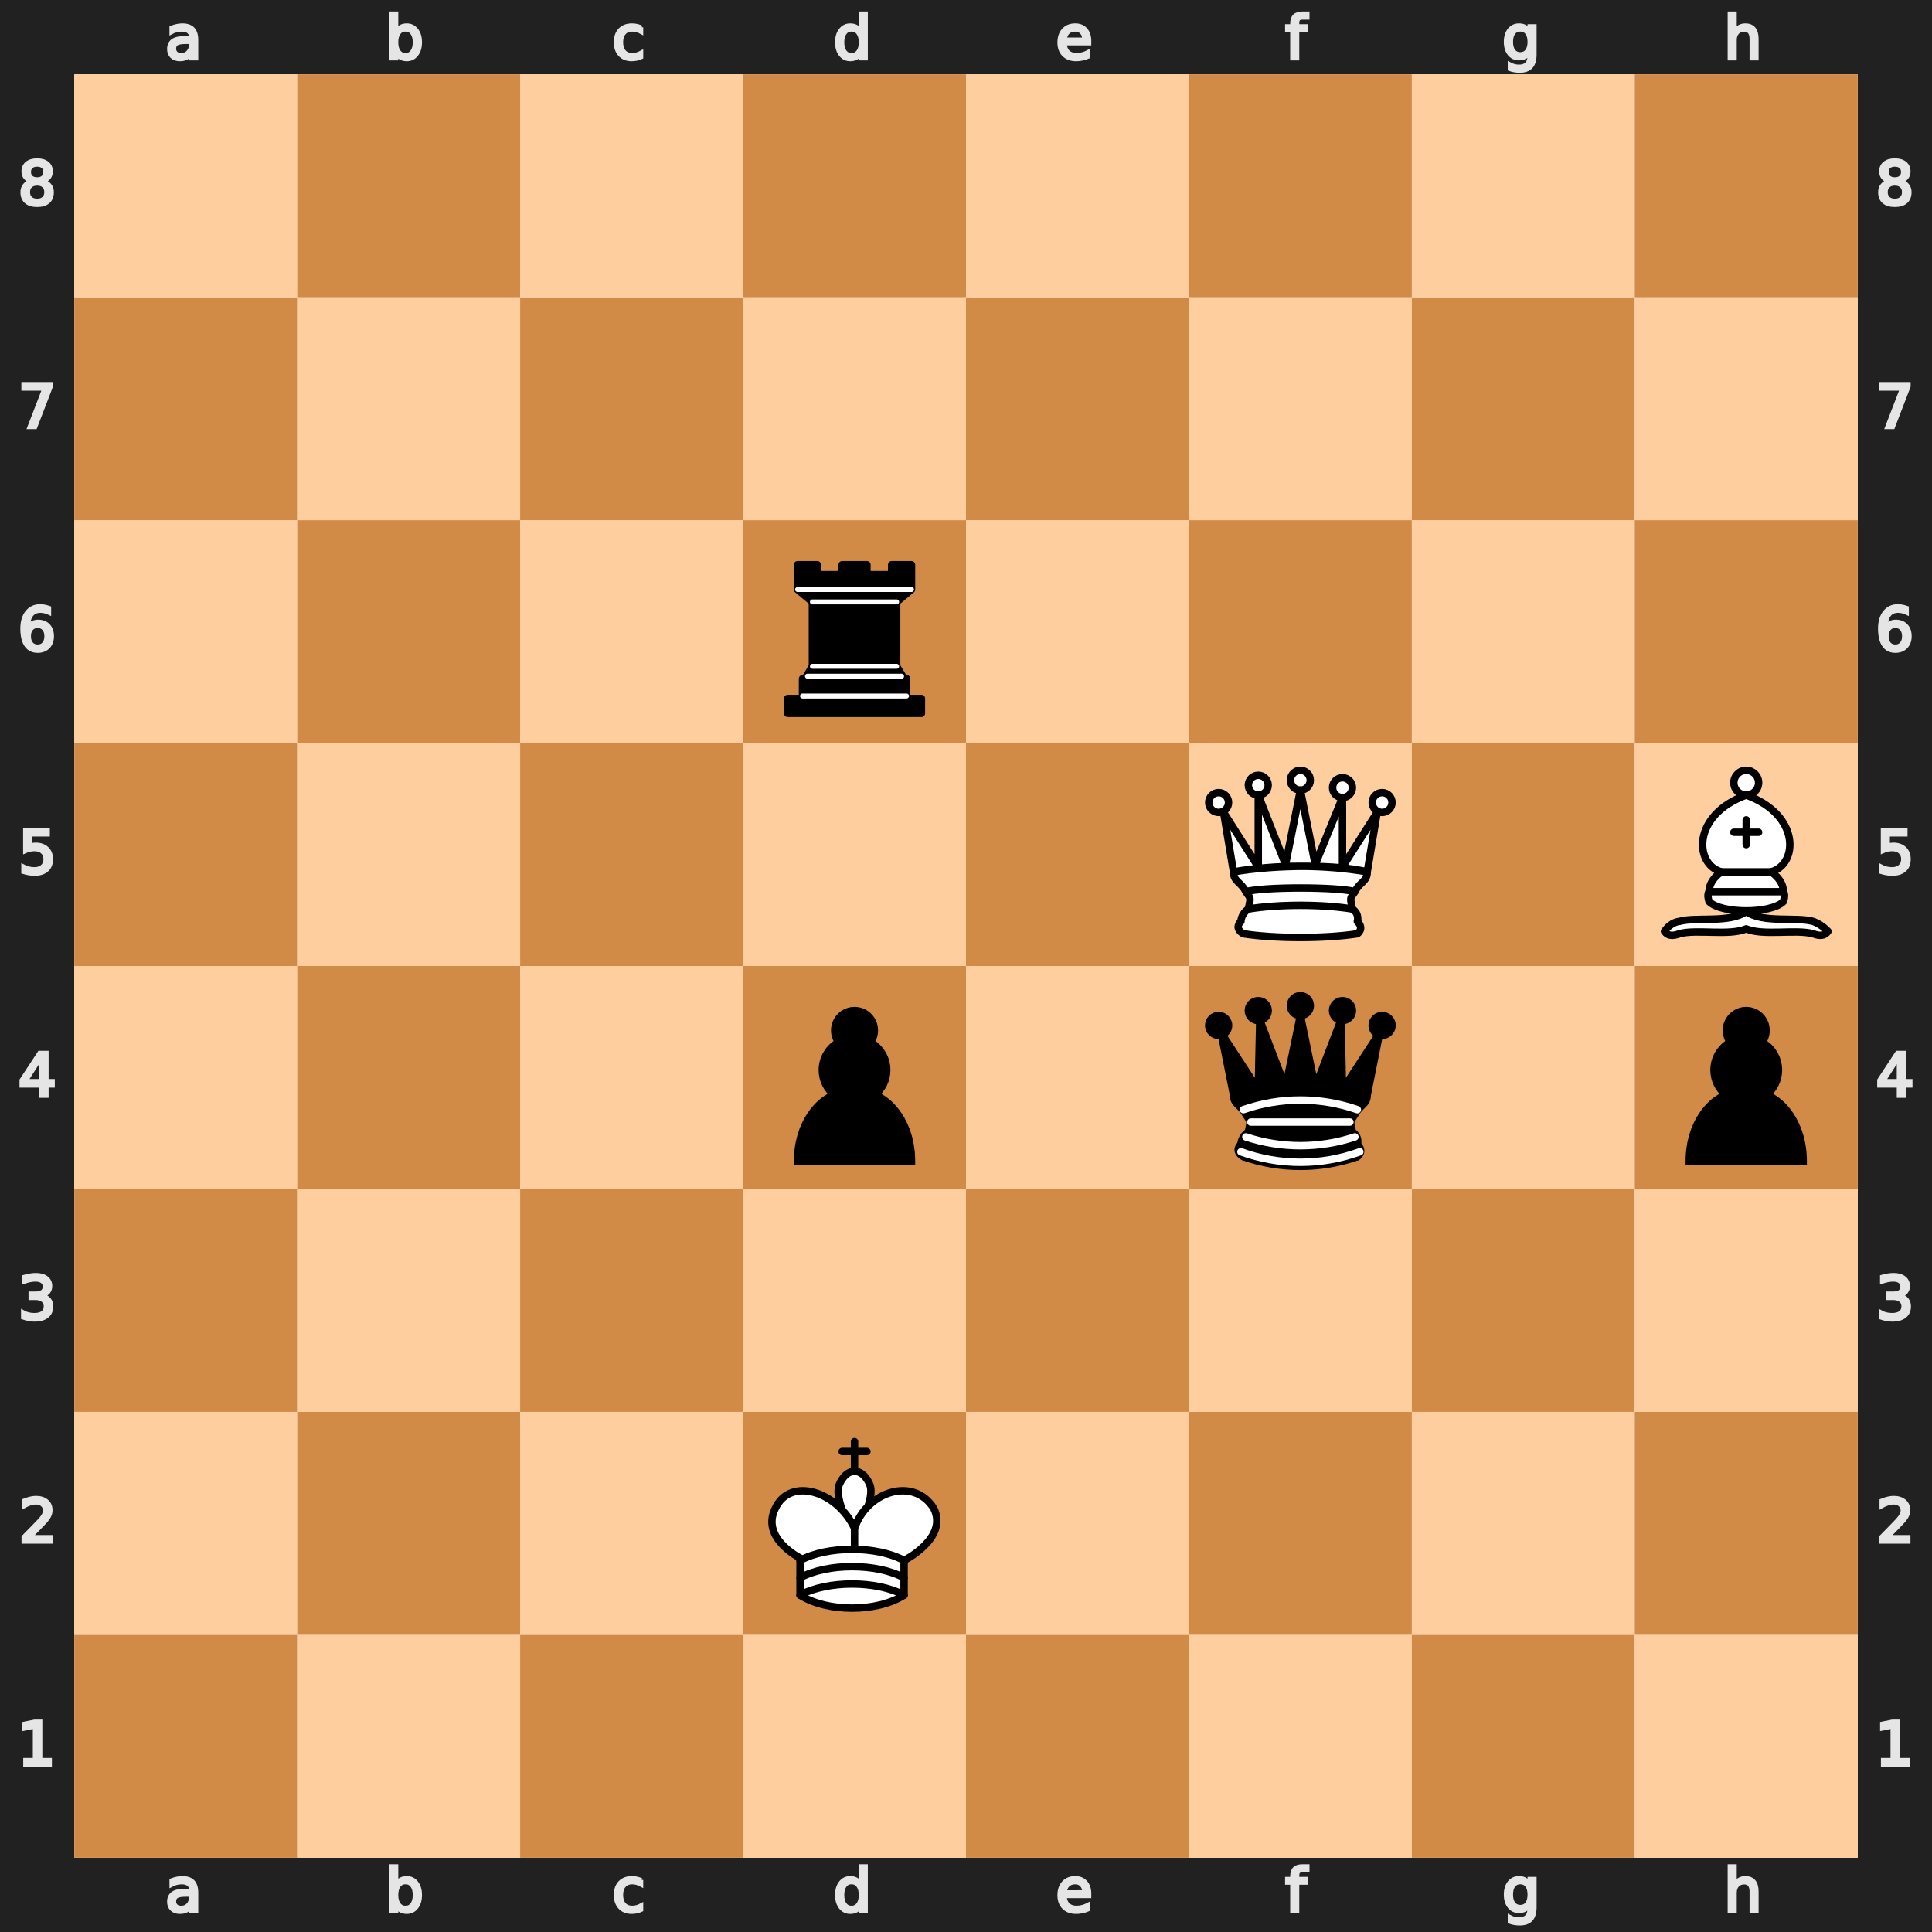
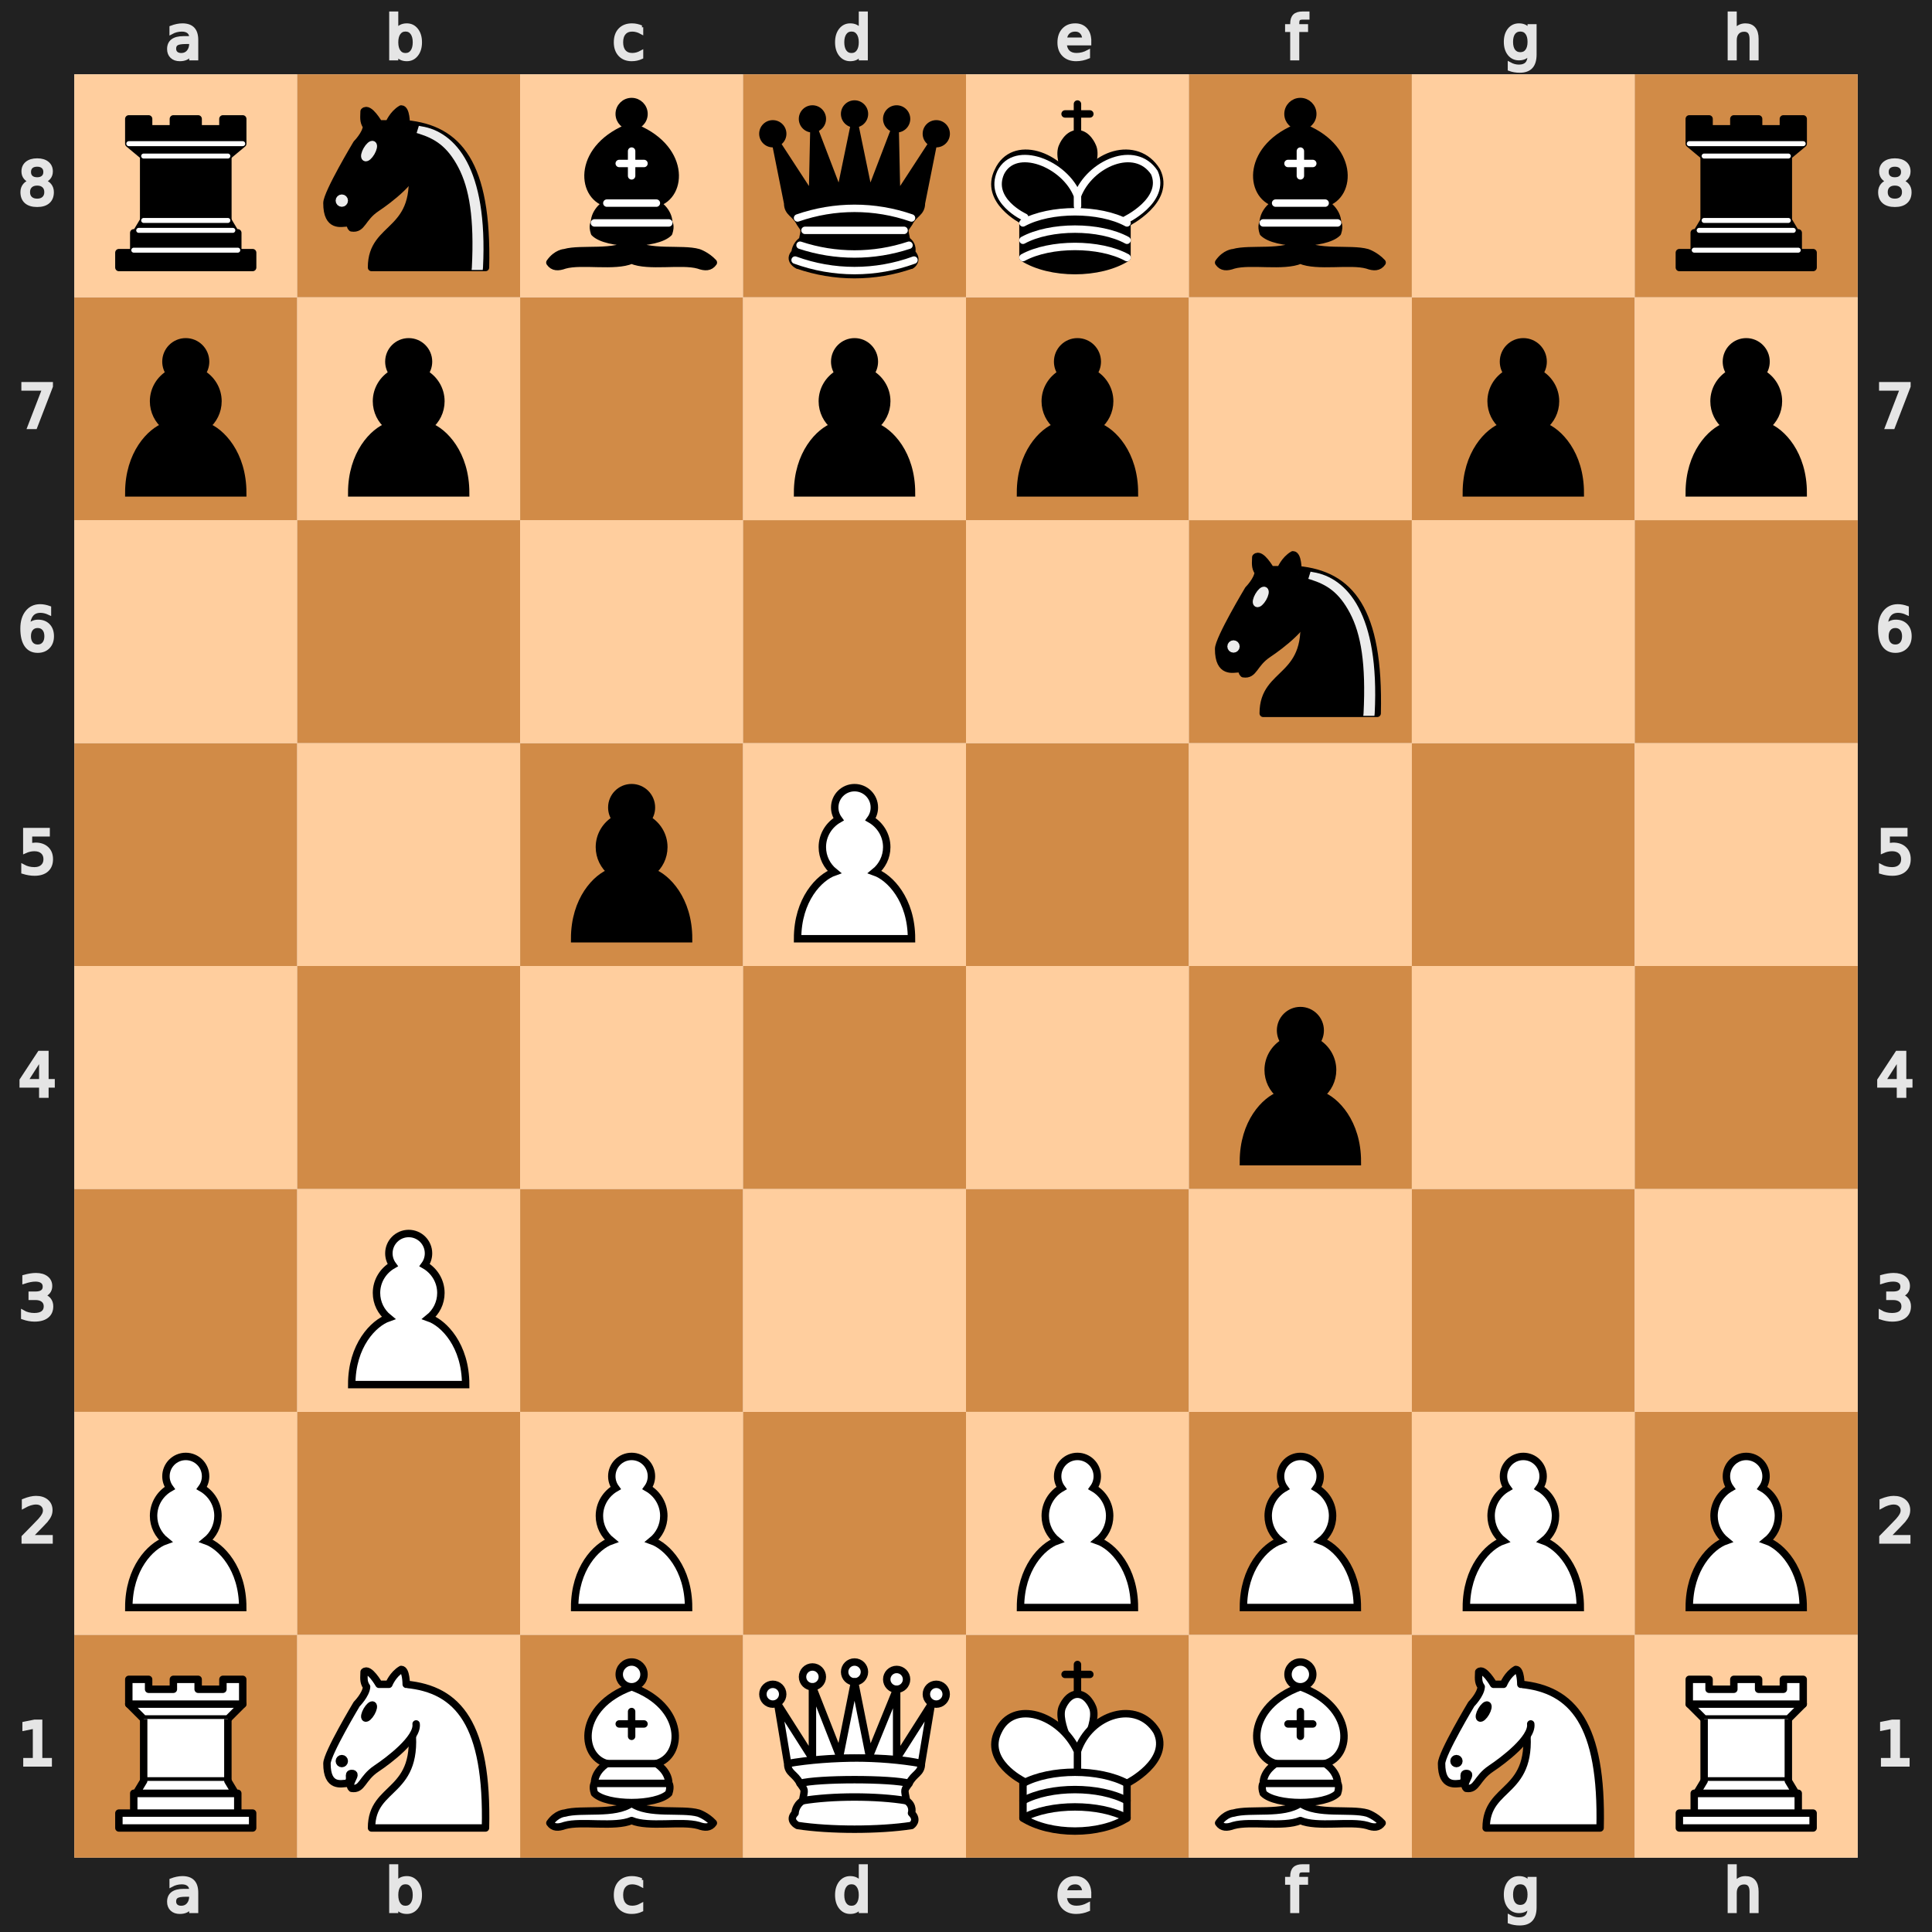
<svg xmlns="http://www.w3.org/2000/svg" xmlns:xlink="http://www.w3.org/1999/xlink" viewBox="0 0 390 390">
  <defs>
+     <g id="white-pawn" class="white pawn">
+       <path d="M22.5 9c-2.21 0-4 1.79-4 4 0 .89.29 1.71.78 2.38C17.33 16.5 16 18.59 16 21c0 2.03.94 3.84 2.41 5.03-3 1.06-7.41 5.55-7.41 13.47h23c0-7.92-4.41-12.41-7.41-13.47 1.47-1.19 2.41-3 2.41-5.03 0-2.41-1.33-4.5-3.28-5.62.49-.67.78-1.49.78-2.38 0-2.21-1.79-4-4-4z" fill="#fff" stroke="#000" stroke-width="1.5" stroke-linecap="round" />
+     </g>
+     <g id="white-knight" class="white knight" fill="none" fill-rule="evenodd" stroke="#000" stroke-width="1.5" stroke-linecap="round" stroke-linejoin="round">
+       <path d="M 22,10 C 32.5,11 38.5,18 38,39 L 15,39 C 15,30 25,32.5 23,18" style="fill:#ffffff; stroke:#000000;" />
+       <path d="M 24,18 C 24.38,20.91 18.45,25.37 16,27 C 13,29 13.18,31.34 11,31 C 9.958,30.06 12.41,27.96 11,28 C 10,28 11.19,29.23 10,30 C 9,30 5.997,31 6,26 C 6,24 12,14 12,14 C 12,14 13.89,12.1 14,10.5 C 13.27,9.506 13.5,8.5 13.5,7.5 C 14.5,6.5 16.5,10 16.5,10 L 18.5,10 C 18.5,10 19.28,8.008 21,7 C 22,7 22,10 22,10" style="fill:#ffffff; stroke:#000000;" />
+       <path d="M 9.5 25.5 A 0.5 0.5 0 1 1 8.5,25.5 A 0.5 0.5 0 1 1 9.5 25.5 z" style="fill:#000000; stroke:#000000;" />
+       <path d="M 15 15.5 A 0.5 1.5 0 1 1 14,15.5 A 0.5 1.5 0 1 1 15 15.5 z" transform="matrix(0.866,0.5,-0.5,0.866,9.693,-5.173)" style="fill:#000000; stroke:#000000;" />
+     </g>
    <g id="white-bishop" class="white bishop" fill="none" fill-rule="evenodd" stroke="#000" stroke-width="1.5" stroke-linecap="round" stroke-linejoin="round">
      <g fill="#fff" stroke-linecap="butt">
        <path d="M9 36c3.39-.97 10.11.43 13.5-2 3.39 2.43 10.11 1.03 13.5 2 0 0 1.65.54 3 2-.68.97-1.65.99-3 .5-3.39-.97-10.11.46-13.5-1-3.39 1.46-10.11.03-13.5 1-1.354.49-2.323.47-3-.5 1.354-1.94 3-2 3-2zM15 32c2.5 2.5 12.5 2.5 15 0 .5-1.5 0-2 0-2 0-2.5-2.5-4-2.5-4 5.5-1.5 6-11.5-5-15.5-11 4-10.5 14-5 15.5 0 0-2.5 1.5-2.5 4 0 0-.5.5 0 2zM25 8a2.5 2.5 0 1 1-5 0 2.5 2.5 0 1 1 5 0z" />
      </g>
      <path d="M17.5 26h10M15 30h15m-7.5-14.5v5M20 18h5" stroke-linejoin="miter" />
    </g>
+     <g id="white-rook" class="white rook" fill="#fff" fill-rule="evenodd" stroke="#000" stroke-width="1.5" stroke-linecap="round" stroke-linejoin="round">
+       <path d="M9 39h27v-3H9v3zM12 36v-4h21v4H12zM11 14V9h4v2h5V9h5v2h5V9h4v5" stroke-linecap="butt" />
+       <path d="M34 14l-3 3H14l-3-3" />
+       <path d="M31 17v12.5H14V17" stroke-linecap="butt" stroke-linejoin="miter" />
+       <path d="M31 29.5l1.5 2.5h-20l1.5-2.5" />
+       <path d="M11 14h23" fill="none" stroke-linejoin="miter" />
+     </g>
    <g id="white-queen" class="white queen" fill="#fff" fill-rule="evenodd" stroke="#000" stroke-width="1.5" stroke-linecap="round" stroke-linejoin="round">
      <path d="M8 12a2 2 0 1 1-4 0 2 2 0 1 1 4 0zM24.5 7.5a2 2 0 1 1-4 0 2 2 0 1 1 4 0zM41 12a2 2 0 1 1-4 0 2 2 0 1 1 4 0zM16 8.5a2 2 0 1 1-4 0 2 2 0 1 1 4 0zM33 9a2 2 0 1 1-4 0 2 2 0 1 1 4 0z" />
      <path d="M9 26c8.5-1.5 21-1.5 27 0l2-12-7 11V11l-5.5 13.5-3-15-3 15-5.5-14V25L7 14l2 12zM9 26c0 2 1.5 2 2.5 4 1 1.5 1 1 .5 3.5-1.5 1-1.5 2.5-1.5 2.5-1.5 1.5.5 2.5.5 2.5 6.5 1 16.5 1 23 0 0 0 1.5-1 0-2.5 0 0 .5-1.5-1-2.5-.5-2.5-.5-2 .5-3.5 1-2 2.5-2 2.5-4-8.5-1.5-18.5-1.5-27 0z" stroke-linecap="butt" />
      <path d="M11.5 30c3.5-1 18.5-1 22 0M12 33.5c6-1 15-1 21 0" fill="none" />
    </g>
    <g id="white-king" class="white king" fill="none" fill-rule="evenodd" stroke="#000" stroke-width="1.5" stroke-linecap="round" stroke-linejoin="round">
      <path d="M22.5 11.63V6M20 8h5" stroke-linejoin="miter" />
      <path d="M22.5 25s4.5-7.5 3-10.5c0 0-1-2.5-3-2.5s-3 2.5-3 2.5c-1.5 3 3 10.5 3 10.5" fill="#fff" stroke-linecap="butt" stroke-linejoin="miter" />
      <path d="M11.5 37c5.5 3.5 15.5 3.5 21 0v-7s9-4.5 6-10.5c-4-6.5-13.5-3.5-16 4V27v-3.5c-3.5-7.5-13-10.5-16-4-3 6 5 10 5 10V37z" fill="#fff" />
      <path d="M11.5 30c5.5-3 15.5-3 21 0m-21 3.5c5.5-3 15.5-3 21 0m-21 3.5c5.5-3 15.5-3 21 0" />
    </g>
    <g id="black-pawn" class="black pawn">
      <path d="M22.5 9c-2.21 0-4 1.79-4 4 0 .89.29 1.71.78 2.38C17.33 16.5 16 18.59 16 21c0 2.03.94 3.84 2.41 5.03-3 1.06-7.41 5.55-7.41 13.47h23c0-7.92-4.41-12.41-7.41-13.47 1.47-1.19 2.41-3 2.41-5.03 0-2.41-1.33-4.5-3.28-5.62.49-.67.78-1.49.78-2.38 0-2.21-1.79-4-4-4z" fill="#000" stroke="#000" stroke-width="1.5" stroke-linecap="round" />
+     </g>
+     <g id="black-knight" class="black knight" fill="none" fill-rule="evenodd" stroke="#000" stroke-width="1.5" stroke-linecap="round" stroke-linejoin="round">
+       <path d="M 22,10 C 32.5,11 38.5,18 38,39 L 15,39 C 15,30 25,32.5 23,18" style="fill:#000000; stroke:#000000;" />
+       <path d="M 24,18 C 24.38,20.91 18.45,25.37 16,27 C 13,29 13.18,31.34 11,31 C 9.958,30.06 12.41,27.96 11,28 C 10,28 11.19,29.23 10,30 C 9,30 5.997,31 6,26 C 6,24 12,14 12,14 C 12,14 13.89,12.1 14,10.5 C 13.27,9.506 13.5,8.5 13.5,7.5 C 14.5,6.5 16.5,10 16.5,10 L 18.5,10 C 18.5,10 19.28,8.008 21,7 C 22,7 22,10 22,10" style="fill:#000000; stroke:#000000;" />
+       <path d="M 9.5 25.5 A 0.5 0.5 0 1 1 8.5,25.5 A 0.5 0.5 0 1 1 9.5 25.5 z" style="fill:#ececec; stroke:#ececec;" />
+       <path d="M 15 15.5 A 0.5 1.5 0 1 1 14,15.5 A 0.5 1.5 0 1 1 15 15.5 z" transform="matrix(0.866,0.5,-0.5,0.866,9.693,-5.173)" style="fill:#ececec; stroke:#ececec;" />
+       <path d="M 24.55,10.4 L 24.1,11.85 L 24.6,12 C 27.75,13 30.25,14.49 32.5,18.75 C 34.75,23.01 35.75,29.06 35.25,39 L 35.2,39.5 L 37.45,39.5 L 37.5,39 C 38,28.94 36.62,22.15 34.25,17.66 C 31.88,13.17 28.46,11.02 25.06,10.5 L 24.55,10.4 z " style="fill:#ececec; stroke:none;" />
+     </g>
+     <g id="black-bishop" class="black bishop" fill="none" fill-rule="evenodd" stroke="#000" stroke-width="1.5" stroke-linecap="round" stroke-linejoin="round">
+       <path d="M9 36c3.39-.97 10.11.43 13.5-2 3.39 2.43 10.11 1.03 13.5 2 0 0 1.65.54 3 2-.68.97-1.65.99-3 .5-3.39-.97-10.11.46-13.5-1-3.39 1.46-10.11.03-13.5 1-1.354.49-2.323.47-3-.5 1.354-1.94 3-2 3-2zm6-4c2.5 2.5 12.5 2.5 15 0 .5-1.5 0-2 0-2 0-2.5-2.5-4-2.5-4 5.5-1.5 6-11.5-5-15.5-11 4-10.5 14-5 15.5 0 0-2.5 1.5-2.5 4 0 0-.5.5 0 2zM25 8a2.5 2.5 0 1 1-5 0 2.5 2.5 0 1 1 5 0z" fill="#000" stroke-linecap="butt" />
+       <path d="M17.5 26h10M15 30h15m-7.5-14.5v5M20 18h5" stroke="#fff" stroke-linejoin="miter" />
    </g>
    <g id="black-rook" class="black rook" fill="#000" fill-rule="evenodd" stroke="#000" stroke-width="1.5" stroke-linecap="round" stroke-linejoin="round">
      <path d="M9 39h27v-3H9v3zM12.5 32l1.5-2.5h17l1.5 2.5h-20zM12 36v-4h21v4H12z" stroke-linecap="butt" />
      <path d="M14 29.5v-13h17v13H14z" stroke-linecap="butt" stroke-linejoin="miter" />
      <path d="M14 16.5L11 14h23l-3 2.5H14zM11 14V9h4v2h5V9h5v2h5V9h4v5H11z" stroke-linecap="butt" />
      <path d="M12 35.5h21M13 31.5h19M14 29.5h17M14 16.5h17M11 14h23" fill="none" stroke="#fff" stroke-width="1" stroke-linejoin="miter" />
    </g>
    <g id="black-queen" class="black queen" fill="#000" fill-rule="evenodd" stroke="#000" stroke-width="1.5" stroke-linecap="round" stroke-linejoin="round">
      <g fill="#000" stroke="none">
        <circle cx="6" cy="12" r="2.75" />
        <circle cx="14" cy="9" r="2.75" />
        <circle cx="22.5" cy="8" r="2.75" />
        <circle cx="31" cy="9" r="2.75" />
        <circle cx="39" cy="12" r="2.75" />
      </g>
      <path d="M9 26c8.5-1.5 21-1.5 27 0l2.5-12.5L31 25l-.3-14.1-5.2 13.6-3-14.5-3 14.5-5.2-13.6L14 25 6.5 13.5 9 26zM9 26c0 2 1.5 2 2.5 4 1 1.5 1 1 .5 3.5-1.5 1-1.5 2.5-1.5 2.5-1.5 1.5.5 2.5.5 2.5 6.5 1 16.5 1 23 0 0 0 1.5-1 0-2.5 0 0 .5-1.5-1-2.5-.5-2.5-.5-2 .5-3.5 1-2 2.5-2 2.5-4-8.5-1.5-18.5-1.5-27 0z" stroke-linecap="butt" />
      <path d="M11 38.5a35 35 1 0 0 23 0" fill="none" stroke-linecap="butt" />
      <path d="M11 29a35 35 1 0 1 23 0M12.5 31.5h20M11.5 34.5a35 35 1 0 0 22 0M10.5 37.5a35 35 1 0 0 24 0" fill="none" stroke="#fff" />
+     </g>
+     <g id="black-king" class="black king" fill="none" fill-rule="evenodd" stroke="#000" stroke-width="1.5" stroke-linecap="round" stroke-linejoin="round">
+       <path d="M22.5 11.63V6" stroke-linejoin="miter" />
+       <path d="M22.5 25s4.5-7.5 3-10.5c0 0-1-2.5-3-2.5s-3 2.5-3 2.5c-1.5 3 3 10.5 3 10.5" fill="#000" stroke-linecap="butt" stroke-linejoin="miter" />
+       <path d="M11.5 37c5.5 3.5 15.5 3.5 21 0v-7s9-4.5 6-10.5c-4-6.5-13.5-3.5-16 4V27v-3.5c-3.5-7.5-13-10.5-16-4-3 6 5 10 5 10V37z" fill="#000" />
+       <path d="M20 8h5" stroke-linejoin="miter" />
+       <path d="M32 29.5s8.5-4 6.03-9.65C34.15 14 25 18 22.5 24.5l.01 2.1-.01-2.1C20 18 9.906 14 6.997 19.85c-2.497 5.65 4.853 9 4.853 9M11.5 30c5.5-3 15.5-3 21 0m-21 3.5c5.5-3 15.5-3 21 0m-21 3.5c5.5-3 15.5-3 21 0" stroke="#fff" />
    </g>
  </defs>
  <rect x="7.5" y="7.5" width="375" height="375" fill="none" stroke="#212121" stroke-width="15" />
  <g transform="translate(20, 1) scale(0.75, 0.75)" fill="#e5e5e5" stroke="#e5e5e5">
    <path d="M23.328 10.016q-1.742 0-2.414.398-.672.398-.672 1.36 0 .765.5 1.218.508.445 1.375.445 1.196 0 1.914-.843.727-.852.727-2.258v-.32zm2.867-.594v4.992h-1.437v-1.328q-.492.797-1.227 1.18-.734.375-1.797.375-1.343 0-2.14-.75-.79-.758-.79-2.024 0-1.476.985-2.226.992-.75 2.953-.75h2.016V8.75q0-.992-.656-1.531-.649-.547-1.829-.547-.75 0-1.46.18-.711.18-1.368.539V6.062q.79-.304 1.532-.453.742-.156 1.445-.156 1.898 0 2.836.984.937.985.937 2.985z" />
  </g>
  <g transform="translate(20, 375) scale(0.75, 0.75)" fill="#e5e5e5" stroke="#e5e5e5">
    <path d="M23.328 10.016q-1.742 0-2.414.398-.672.398-.672 1.36 0 .765.5 1.218.508.445 1.375.445 1.196 0 1.914-.843.727-.852.727-2.258v-.32zm2.867-.594v4.992h-1.437v-1.328q-.492.797-1.227 1.18-.734.375-1.797.375-1.343 0-2.14-.75-.79-.758-.79-2.024 0-1.476.985-2.226.992-.75 2.953-.75h2.016V8.75q0-.992-.656-1.531-.649-.547-1.829-.547-.75 0-1.46.18-.711.18-1.368.539V6.062q.79-.304 1.532-.453.742-.156 1.445-.156 1.898 0 2.836.984.937.985.937 2.985z" />
  </g>
  <g transform="translate(65, 1) scale(0.75, 0.75)" fill="#e5e5e5" stroke="#e5e5e5">
    <path d="M24.922 10.047q0-1.586-.656-2.485-.649-.906-1.79-.906-1.14 0-1.796.906-.649.899-.649 2.485 0 1.586.649 2.492.656.898 1.797.898 1.14 0 1.789-.898.656-.906.656-2.492zm-4.89-3.055q.452-.781 1.14-1.156.695-.383 1.656-.383 1.594 0 2.586 1.266 1 1.265 1 3.328 0 2.062-1 3.328-.992 1.266-2.586 1.266-.96 0-1.656-.375-.688-.383-1.14-1.164v1.312h-1.446V2.258h1.445z" />
  </g>
  <g transform="translate(65, 375) scale(0.75, 0.75)" fill="#e5e5e5" stroke="#e5e5e5">
    <path d="M24.922 10.047q0-1.586-.656-2.485-.649-.906-1.79-.906-1.14 0-1.796.906-.649.899-.649 2.485 0 1.586.649 2.492.656.898 1.797.898 1.14 0 1.789-.898.656-.906.656-2.492zm-4.89-3.055q.452-.781 1.14-1.156.695-.383 1.656-.383 1.594 0 2.586 1.266 1 1.265 1 3.328 0 2.062-1 3.328-.992 1.266-2.586 1.266-.96 0-1.656-.375-.688-.383-1.14-1.164v1.312h-1.446V2.258h1.445z" />
  </g>
  <g transform="translate(110, 1) scale(0.75, 0.75)" fill="#e5e5e5" stroke="#e5e5e5">
    <path d="M25.96 6v1.344q-.608-.336-1.226-.5-.609-.172-1.234-.172-1.398 0-2.172.89-.773.883-.773 2.485 0 1.601.773 2.492.774.883 2.172.883.625 0 1.234-.164.618-.172 1.227-.508v1.328q-.602.281-1.25.422-.64.14-1.367.14-1.977 0-3.14-1.242-1.165-1.242-1.165-3.351 0-2.14 1.172-3.367 1.18-1.227 3.227-1.227.664 0 1.296.14.633.134 1.227.407z" />
  </g>
  <g transform="translate(110, 375) scale(0.75, 0.75)" fill="#e5e5e5" stroke="#e5e5e5">
    <path d="M25.96 6v1.344q-.608-.336-1.226-.5-.609-.172-1.234-.172-1.398 0-2.172.89-.773.883-.773 2.485 0 1.601.773 2.492.774.883 2.172.883.625 0 1.234-.164.618-.172 1.227-.508v1.328q-.602.281-1.25.422-.64.14-1.367.14-1.977 0-3.14-1.242-1.165-1.242-1.165-3.351 0-2.14 1.172-3.367 1.18-1.227 3.227-1.227.664 0 1.296.14.633.134 1.227.407z" />
  </g>
  <g transform="translate(155, 1) scale(0.75, 0.75)" fill="#e5e5e5" stroke="#e5e5e5">
    <path d="M24.973 6.992V2.258h1.437v12.156h-1.437v-1.312q-.453.78-1.149 1.164-.687.375-1.656.375-1.586 0-2.586-1.266-.992-1.266-.992-3.328 0-2.063.992-3.328 1-1.266 2.586-1.266.969 0 1.656.383.696.375 1.149 1.156zm-4.899 3.055q0 1.586.649 2.492.656.898 1.797.898 1.14 0 1.796-.898.657-.906.657-2.492 0-1.586-.657-2.485-.656-.906-1.796-.906-1.141 0-1.797.906-.649.899-.649 2.485z" />
  </g>
  <g transform="translate(155, 375) scale(0.75, 0.75)" fill="#e5e5e5" stroke="#e5e5e5">
    <path d="M24.973 6.992V2.258h1.437v12.156h-1.437v-1.312q-.453.78-1.149 1.164-.687.375-1.656.375-1.586 0-2.586-1.266-.992-1.266-.992-3.328 0-2.063.992-3.328 1-1.266 2.586-1.266.969 0 1.656.383.696.375 1.149 1.156zm-4.899 3.055q0 1.586.649 2.492.656.898 1.797.898 1.14 0 1.796-.898.657-.906.657-2.492 0-1.586-.657-2.485-.656-.906-1.796-.906-1.141 0-1.797.906-.649.899-.649 2.485z" />
  </g>
  <g transform="translate(200, 1) scale(0.75, 0.75)" fill="#e5e5e5" stroke="#e5e5e5">
    <path d="M26.555 9.68v.703h-6.61q.094 1.484.89 2.265.806.774 2.235.774.828 0 1.602-.203.781-.203 1.547-.61v1.36q-.774.328-1.586.5-.813.172-1.649.172-2.093 0-3.32-1.22-1.219-1.218-1.219-3.296 0-2.148 1.157-3.406 1.164-1.266 3.132-1.266 1.766 0 2.79 1.14 1.03 1.134 1.03 3.087zm-1.438-.422q-.015-1.18-.664-1.883-.64-.703-1.703-.703-1.203 0-1.93.68-.718.68-.828 1.914z" />
  </g>
  <g transform="translate(200, 375) scale(0.75, 0.75)" fill="#e5e5e5" stroke="#e5e5e5">
    <path d="M26.555 9.68v.703h-6.61q.094 1.484.89 2.265.806.774 2.235.774.828 0 1.602-.203.781-.203 1.547-.61v1.36q-.774.328-1.586.5-.813.172-1.649.172-2.093 0-3.32-1.22-1.219-1.218-1.219-3.296 0-2.148 1.157-3.406 1.164-1.266 3.132-1.266 1.766 0 2.79 1.14 1.03 1.134 1.03 3.087zm-1.438-.422q-.015-1.18-.664-1.883-.64-.703-1.703-.703-1.203 0-1.93.68-.718.68-.828 1.914z" />
  </g>
  <g transform="translate(245, 1) scale(0.75, 0.75)" fill="#e5e5e5" stroke="#e5e5e5">
    <path d="M25.285 2.258v1.195H23.91q-.773 0-1.078.313-.297.312-.297 1.125v.773h2.367v1.117h-2.367v7.633H21.09V6.781h-1.375V5.664h1.375v-.61q0-1.46.68-2.124.68-.672 2.156-.672z" />
  </g>
  <g transform="translate(245, 375) scale(0.75, 0.75)" fill="#e5e5e5" stroke="#e5e5e5">
    <path d="M25.285 2.258v1.195H23.91q-.773 0-1.078.313-.297.312-.297 1.125v.773h2.367v1.117h-2.367v7.633H21.09V6.781h-1.375V5.664h1.375v-.61q0-1.46.68-2.124.68-.672 2.156-.672z" />
  </g>
  <g transform="translate(290, 1) scale(0.75, 0.75)" fill="#e5e5e5" stroke="#e5e5e5">
    <path d="M24.973 9.937q0-1.562-.649-2.421-.64-.86-1.804-.86-1.157 0-1.805.86-.64.859-.64 2.421 0 1.555.64 2.415.648.859 1.805.859 1.164 0 1.804-.86.649-.859.649-2.414zm1.437 3.391q0 2.234-.992 3.32-.992 1.094-3.04 1.094-.757 0-1.429-.117-.672-.11-1.304-.344v-1.398q.632.344 1.25.508.617.164 1.257.164 1.414 0 2.118-.743.703-.734.703-2.226v-.711q-.446.773-1.141 1.156-.695.383-1.664.383-1.61 0-2.594-1.227-.984-1.226-.984-3.25 0-2.03.984-3.257.985-1.227 2.594-1.227.969 0 1.664.383t1.14 1.156V5.664h1.438z" />
  </g>
  <g transform="translate(290, 375) scale(0.75, 0.75)" fill="#e5e5e5" stroke="#e5e5e5">
    <path d="M24.973 9.937q0-1.562-.649-2.421-.64-.86-1.804-.86-1.157 0-1.805.86-.64.859-.64 2.421 0 1.555.64 2.415.648.859 1.805.859 1.164 0 1.804-.86.649-.859.649-2.414zm1.437 3.391q0 2.234-.992 3.32-.992 1.094-3.04 1.094-.757 0-1.429-.117-.672-.11-1.304-.344v-1.398q.632.344 1.25.508.617.164 1.257.164 1.414 0 2.118-.743.703-.734.703-2.226v-.711q-.446.773-1.141 1.156-.695.383-1.664.383-1.61 0-2.594-1.227-.984-1.226-.984-3.25 0-2.03.984-3.257.985-1.227 2.594-1.227.969 0 1.664.383t1.14 1.156V5.664h1.438z" />
  </g>
  <g transform="translate(335, 1) scale(0.75, 0.75)" fill="#e5e5e5" stroke="#e5e5e5">
    <path d="M26.164 9.133v5.281h-1.437V9.18q0-1.243-.485-1.86-.484-.617-1.453-.617-1.164 0-1.836.742-.672.742-.672 2.024v4.945h-1.445V2.258h1.445v4.765q.516-.789 1.211-1.18.703-.39 1.617-.39 1.508 0 2.282.938.773.93.773 2.742z" />
  </g>
  <g transform="translate(335, 375) scale(0.75, 0.75)" fill="#e5e5e5" stroke="#e5e5e5">
    <path d="M26.164 9.133v5.281h-1.437V9.18q0-1.243-.485-1.86-.484-.617-1.453-.617-1.164 0-1.836.742-.672.742-.672 2.024v4.945h-1.445V2.258h1.445v4.765q.516-.789 1.211-1.18.703-.39 1.617-.39 1.508 0 2.282.938.773.93.773 2.742z" />
  </g>
  <g transform="translate(0, 335) scale(0.75, 0.75)" fill="#e5e5e5" stroke="#e5e5e5">
    <path d="M6.754 26.996h2.578v-8.898l-2.805.562v-1.437l2.79-.563h1.578v10.336h2.578v1.328h-6.72z" />
  </g>
  <g transform="translate(375, 335) scale(0.75, 0.75)" fill="#e5e5e5" stroke="#e5e5e5">
    <path d="M6.754 26.996h2.578v-8.898l-2.805.562v-1.437l2.79-.563h1.578v10.336h2.578v1.328h-6.72z" />
  </g>
  <g transform="translate(0, 290) scale(0.75, 0.75)" fill="#e5e5e5" stroke="#e5e5e5">
    <path d="M8.195 26.996h5.508v1.328H6.297v-1.328q.898-.93 2.445-2.492 1.555-1.57 1.953-2.024.758-.851 1.055-1.437.305-.594.305-1.164 0-.93-.657-1.516-.648-.586-1.695-.586-.742 0-1.57.258-.82.258-1.758.781v-1.593q.953-.383 1.781-.578.828-.196 1.516-.196 1.812 0 2.89.906 1.079.907 1.079 2.422 0 .72-.274 1.368-.265.64-.976 1.515-.196.227-1.243 1.313-1.046 1.078-2.953 3.023z" />
  </g>
  <g transform="translate(375, 290) scale(0.75, 0.75)" fill="#e5e5e5" stroke="#e5e5e5">
    <path d="M8.195 26.996h5.508v1.328H6.297v-1.328q.898-.93 2.445-2.492 1.555-1.57 1.953-2.024.758-.851 1.055-1.437.305-.594.305-1.164 0-.93-.657-1.516-.648-.586-1.695-.586-.742 0-1.57.258-.82.258-1.758.781v-1.593q.953-.383 1.781-.578.828-.196 1.516-.196 1.812 0 2.89.906 1.079.907 1.079 2.422 0 .72-.274 1.368-.265.64-.976 1.515-.196.227-1.243 1.313-1.046 1.078-2.953 3.023z" />
  </g>
  <g transform="translate(0, 245) scale(0.75, 0.75)" fill="#e5e5e5" stroke="#e5e5e5">
    <path d="M11.434 22.035q1.132.242 1.765 1.008.64.766.64 1.89 0 1.727-1.187 2.672-1.187.946-3.375.946-.734 0-1.515-.149-.774-.14-1.602-.43V26.45q.656.383 1.438.578.78.196 1.632.196 1.485 0 2.258-.586.782-.586.782-1.703 0-1.032-.727-1.61-.719-.586-2.008-.586h-1.36v-1.297h1.423q1.164 0 1.78-.46.618-.47.618-1.344 0-.899-.64-1.375-.633-.485-1.82-.485-.65 0-1.391.141-.743.14-1.633.437V16.95q.898-.25 1.68-.375.788-.125 1.484-.125 1.797 0 2.844.82 1.046.813 1.046 2.204 0 .968-.554 1.64-.555.664-1.578.922z" />
  </g>
  <g transform="translate(375, 245) scale(0.75, 0.75)" fill="#e5e5e5" stroke="#e5e5e5">
    <path d="M11.434 22.035q1.132.242 1.765 1.008.64.766.64 1.89 0 1.727-1.187 2.672-1.187.946-3.375.946-.734 0-1.515-.149-.774-.14-1.602-.43V26.45q.656.383 1.438.578.78.196 1.632.196 1.485 0 2.258-.586.782-.586.782-1.703 0-1.032-.727-1.61-.719-.586-2.008-.586h-1.36v-1.297h1.423q1.164 0 1.78-.46.618-.47.618-1.344 0-.899-.64-1.375-.633-.485-1.82-.485-.65 0-1.391.141-.743.14-1.633.437V16.95q.898-.25 1.68-.375.788-.125 1.484-.125 1.797 0 2.844.82 1.046.813 1.046 2.204 0 .968-.554 1.64-.555.664-1.578.922z" />
  </g>
  <g transform="translate(0, 200) scale(0.75, 0.75)" fill="#e5e5e5" stroke="#e5e5e5">
    <path d="M11.016 18.035L7.03 24.262h3.985zm-.414-1.375h1.984v7.602h1.664v1.312h-1.664v2.75h-1.57v-2.75H5.75v-1.523z" />
  </g>
  <g transform="translate(375, 200) scale(0.75, 0.75)" fill="#e5e5e5" stroke="#e5e5e5">
    <path d="M11.016 18.035L7.03 24.262h3.985zm-.414-1.375h1.984v7.602h1.664v1.312h-1.664v2.75h-1.57v-2.75H5.75v-1.523z" />
  </g>
  <g transform="translate(0, 155) scale(0.75, 0.75)" fill="#e5e5e5" stroke="#e5e5e5">
    <path d="M6.719 16.66h6.195v1.328h-4.75v2.86q.344-.118.688-.172.343-.063.687-.063 1.953 0 3.094 1.07 1.14 1.07 1.14 2.899 0 1.883-1.171 2.93-1.172 1.039-3.305 1.039-.735 0-1.5-.125-.758-.125-1.57-.375v-1.586q.703.383 1.453.57.75.188 1.586.188 1.351 0 2.14-.711.79-.711.79-1.93 0-1.219-.79-1.93-.789-.71-2.14-.71-.633 0-1.266.14-.625.14-1.281.438z" />
  </g>
  <g transform="translate(375, 155) scale(0.75, 0.75)" fill="#e5e5e5" stroke="#e5e5e5">
    <path d="M6.719 16.66h6.195v1.328h-4.75v2.86q.344-.118.688-.172.343-.063.687-.063 1.953 0 3.094 1.07 1.14 1.07 1.14 2.899 0 1.883-1.171 2.93-1.172 1.039-3.305 1.039-.735 0-1.5-.125-.758-.125-1.57-.375v-1.586q.703.383 1.453.57.75.188 1.586.188 1.351 0 2.14-.711.79-.711.79-1.93 0-1.219-.79-1.93-.789-.71-2.14-.71-.633 0-1.266.14-.625.14-1.281.438z" />
  </g>
  <g transform="translate(0, 110) scale(0.75, 0.75)" fill="#e5e5e5" stroke="#e5e5e5">
    <path d="M10.137 21.863q-1.063 0-1.688.727-.617.726-.617 1.992 0 1.258.617 1.992.625.727 1.688.727 1.062 0 1.68-.727.624-.734.624-1.992 0-1.266-.625-1.992-.617-.727-1.68-.727zm3.133-4.945v1.437q-.594-.28-1.204-.43-.601-.148-1.195-.148-1.562 0-2.39 1.055-.82 1.055-.938 3.188.46-.68 1.156-1.04.696-.367 1.531-.367 1.758 0 2.774 1.07 1.023 1.063 1.023 2.899 0 1.797-1.062 2.883-1.063 1.086-2.828 1.086-2.024 0-3.094-1.547-1.07-1.555-1.07-4.5 0-2.766 1.312-4.406 1.313-1.649 3.524-1.649.593 0 1.195.117.61.118 1.266.352z" />
  </g>
  <g transform="translate(375, 110) scale(0.75, 0.75)" fill="#e5e5e5" stroke="#e5e5e5">
    <path d="M10.137 21.863q-1.063 0-1.688.727-.617.726-.617 1.992 0 1.258.617 1.992.625.727 1.688.727 1.062 0 1.68-.727.624-.734.624-1.992 0-1.266-.625-1.992-.617-.727-1.68-.727zm3.133-4.945v1.437q-.594-.28-1.204-.43-.601-.148-1.195-.148-1.562 0-2.39 1.055-.82 1.055-.938 3.188.46-.68 1.156-1.04.696-.367 1.531-.367 1.758 0 2.774 1.07 1.023 1.063 1.023 2.899 0 1.797-1.062 2.883-1.063 1.086-2.828 1.086-2.024 0-3.094-1.547-1.07-1.555-1.07-4.5 0-2.766 1.312-4.406 1.313-1.649 3.524-1.649.593 0 1.195.117.61.118 1.266.352z" />
  </g>
  <g transform="translate(0, 65) scale(0.75, 0.75)" fill="#e5e5e5" stroke="#e5e5e5">
    <path d="M6.25 16.66h7.5v.672L9.516 28.324H7.867l3.985-10.336H6.25z" />
  </g>
  <g transform="translate(375, 65) scale(0.75, 0.75)" fill="#e5e5e5" stroke="#e5e5e5">
    <path d="M6.25 16.66h7.5v.672L9.516 28.324H7.867l3.985-10.336H6.25z" />
  </g>
  <g transform="translate(0, 20) scale(0.75, 0.75)" fill="#e5e5e5" stroke="#e5e5e5">
    <path d="M10 22.785q-1.125 0-1.773.602-.641.601-.641 1.656t.64 1.656q.649.602 1.774.602t1.773-.602q.649-.61.649-1.656 0-1.055-.649-1.656-.64-.602-1.773-.602zm-1.578-.672q-1.016-.25-1.586-.945-.563-.695-.563-1.695 0-1.399.993-2.211 1-.813 2.734-.813 1.742 0 2.734.813.993.812.993 2.21 0 1-.57 1.696-.563.695-1.571.945 1.14.266 1.773 1.04.641.773.641 1.89 0 1.695-1.04 2.602-1.03.906-2.96.906t-2.969-.906Q6 26.738 6 25.043q0-1.117.64-1.89.641-.774 1.782-1.04zm-.578-2.492q0 .906.562 1.414.57.508 1.594.508 1.016 0 1.586-.508.578-.508.578-1.414 0-.906-.578-1.414-.57-.508-1.586-.508-1.023 0-1.594.508-.562.508-.562 1.414z" />
  </g>
  <g transform="translate(375, 20) scale(0.75, 0.75)" fill="#e5e5e5" stroke="#e5e5e5">
    <path d="M10 22.785q-1.125 0-1.773.602-.641.601-.641 1.656t.64 1.656q.649.602 1.774.602t1.773-.602q.649-.61.649-1.656 0-1.055-.649-1.656-.64-.602-1.773-.602zm-1.578-.672q-1.016-.25-1.586-.945-.563-.695-.563-1.695 0-1.399.993-2.211 1-.813 2.734-.813 1.742 0 2.734.813.993.812.993 2.21 0 1-.57 1.696-.563.695-1.571.945 1.14.266 1.773 1.04.641.773.641 1.89 0 1.695-1.04 2.602-1.03.906-2.96.906t-2.969-.906Q6 26.738 6 25.043q0-1.117.64-1.89.641-.774 1.782-1.04zm-.578-2.492q0 .906.562 1.414.57.508 1.594.508 1.016 0 1.586-.508.578-.508.578-1.414 0-.906-.578-1.414-.57-.508-1.586-.508-1.023 0-1.594.508-.562.508-.562 1.414z" />
  </g>
  <rect x="15" y="330" width="45" height="45" class="square dark a1" stroke="none" fill="#d18b47" />
  <rect x="60" y="330" width="45" height="45" class="square light b1" stroke="none" fill="#ffce9e" />
  <rect x="105" y="330" width="45" height="45" class="square dark c1" stroke="none" fill="#d18b47" />
  <rect x="150" y="330" width="45" height="45" class="square light d1" stroke="none" fill="#ffce9e" />
  <rect x="195" y="330" width="45" height="45" class="square dark e1" stroke="none" fill="#d18b47" />
  <rect x="240" y="330" width="45" height="45" class="square light f1" stroke="none" fill="#ffce9e" />
  <rect x="285" y="330" width="45" height="45" class="square dark g1" stroke="none" fill="#d18b47" />
  <rect x="330" y="330" width="45" height="45" class="square light h1" stroke="none" fill="#ffce9e" />
  <rect x="15" y="285" width="45" height="45" class="square light a2" stroke="none" fill="#ffce9e" />
  <rect x="60" y="285" width="45" height="45" class="square dark b2" stroke="none" fill="#d18b47" />
  <rect x="105" y="285" width="45" height="45" class="square light c2" stroke="none" fill="#ffce9e" />
  <rect x="150" y="285" width="45" height="45" class="square dark d2" stroke="none" fill="#d18b47" />
  <rect x="195" y="285" width="45" height="45" class="square light e2" stroke="none" fill="#ffce9e" />
  <rect x="240" y="285" width="45" height="45" class="square dark f2" stroke="none" fill="#d18b47" />
  <rect x="285" y="285" width="45" height="45" class="square light g2" stroke="none" fill="#ffce9e" />
  <rect x="330" y="285" width="45" height="45" class="square dark h2" stroke="none" fill="#d18b47" />
  <rect x="15" y="240" width="45" height="45" class="square dark a3" stroke="none" fill="#d18b47" />
  <rect x="60" y="240" width="45" height="45" class="square light b3" stroke="none" fill="#ffce9e" />
  <rect x="105" y="240" width="45" height="45" class="square dark c3" stroke="none" fill="#d18b47" />
  <rect x="150" y="240" width="45" height="45" class="square light d3" stroke="none" fill="#ffce9e" />
  <rect x="195" y="240" width="45" height="45" class="square dark e3" stroke="none" fill="#d18b47" />
  <rect x="240" y="240" width="45" height="45" class="square light f3" stroke="none" fill="#ffce9e" />
  <rect x="285" y="240" width="45" height="45" class="square dark g3" stroke="none" fill="#d18b47" />
  <rect x="330" y="240" width="45" height="45" class="square light h3" stroke="none" fill="#ffce9e" />
  <rect x="15" y="195" width="45" height="45" class="square light a4" stroke="none" fill="#ffce9e" />
  <rect x="60" y="195" width="45" height="45" class="square dark b4" stroke="none" fill="#d18b47" />
  <rect x="105" y="195" width="45" height="45" class="square light c4" stroke="none" fill="#ffce9e" />
  <rect x="150" y="195" width="45" height="45" class="square dark d4" stroke="none" fill="#d18b47" />
  <rect x="195" y="195" width="45" height="45" class="square light e4" stroke="none" fill="#ffce9e" />
  <rect x="240" y="195" width="45" height="45" class="square dark f4" stroke="none" fill="#d18b47" />
  <rect x="285" y="195" width="45" height="45" class="square light g4" stroke="none" fill="#ffce9e" />
  <rect x="330" y="195" width="45" height="45" class="square dark h4" stroke="none" fill="#d18b47" />
  <rect x="15" y="150" width="45" height="45" class="square dark a5" stroke="none" fill="#d18b47" />
  <rect x="60" y="150" width="45" height="45" class="square light b5" stroke="none" fill="#ffce9e" />
  <rect x="105" y="150" width="45" height="45" class="square dark c5" stroke="none" fill="#d18b47" />
  <rect x="150" y="150" width="45" height="45" class="square light d5" stroke="none" fill="#ffce9e" />
  <rect x="195" y="150" width="45" height="45" class="square dark e5" stroke="none" fill="#d18b47" />
  <rect x="240" y="150" width="45" height="45" class="square light f5" stroke="none" fill="#ffce9e" />
  <rect x="285" y="150" width="45" height="45" class="square dark g5" stroke="none" fill="#d18b47" />
  <rect x="330" y="150" width="45" height="45" class="square light h5" stroke="none" fill="#ffce9e" />
  <rect x="15" y="105" width="45" height="45" class="square light a6" stroke="none" fill="#ffce9e" />
  <rect x="60" y="105" width="45" height="45" class="square dark b6" stroke="none" fill="#d18b47" />
  <rect x="105" y="105" width="45" height="45" class="square light c6" stroke="none" fill="#ffce9e" />
  <rect x="150" y="105" width="45" height="45" class="square dark d6" stroke="none" fill="#d18b47" />
  <rect x="195" y="105" width="45" height="45" class="square light e6" stroke="none" fill="#ffce9e" />
  <rect x="240" y="105" width="45" height="45" class="square dark f6" stroke="none" fill="#d18b47" />
  <rect x="285" y="105" width="45" height="45" class="square light g6" stroke="none" fill="#ffce9e" />
  <rect x="330" y="105" width="45" height="45" class="square dark h6" stroke="none" fill="#d18b47" />
  <rect x="15" y="60" width="45" height="45" class="square dark a7" stroke="none" fill="#d18b47" />
  <rect x="60" y="60" width="45" height="45" class="square light b7" stroke="none" fill="#ffce9e" />
  <rect x="105" y="60" width="45" height="45" class="square dark c7" stroke="none" fill="#d18b47" />
  <rect x="150" y="60" width="45" height="45" class="square light d7" stroke="none" fill="#ffce9e" />
  <rect x="195" y="60" width="45" height="45" class="square dark e7" stroke="none" fill="#d18b47" />
  <rect x="240" y="60" width="45" height="45" class="square light f7" stroke="none" fill="#ffce9e" />
  <rect x="285" y="60" width="45" height="45" class="square dark g7" stroke="none" fill="#d18b47" />
  <rect x="330" y="60" width="45" height="45" class="square light h7" stroke="none" fill="#ffce9e" />
  <rect x="15" y="15" width="45" height="45" class="square light a8" stroke="none" fill="#ffce9e" />
  <rect x="60" y="15" width="45" height="45" class="square dark b8" stroke="none" fill="#d18b47" />
  <rect x="105" y="15" width="45" height="45" class="square light c8" stroke="none" fill="#ffce9e" />
  <rect x="150" y="15" width="45" height="45" class="square dark d8" stroke="none" fill="#d18b47" />
  <rect x="195" y="15" width="45" height="45" class="square light e8" stroke="none" fill="#ffce9e" />
  <rect x="240" y="15" width="45" height="45" class="square dark f8" stroke="none" fill="#d18b47" />
  <rect x="285" y="15" width="45" height="45" class="square light g8" stroke="none" fill="#ffce9e" />
  <rect x="330" y="15" width="45" height="45" class="square dark h8" stroke="none" fill="#d18b47" />
-   <use href="#white-king" xlink:href="#white-king" transform="translate(150, 285)" />
-   <use href="#black-pawn" xlink:href="#black-pawn" transform="translate(150, 195)" />
-   <use href="#black-queen" xlink:href="#black-queen" transform="translate(240, 195)" />
-   <use href="#black-pawn" xlink:href="#black-pawn" transform="translate(330, 195)" />
-   <use href="#white-queen" xlink:href="#white-queen" transform="translate(240, 150)" />
-   <use href="#white-bishop" xlink:href="#white-bishop" transform="translate(330, 150)" />
-   <use href="#black-rook" xlink:href="#black-rook" transform="translate(150, 105)" />
+   <use href="#white-rook" xlink:href="#white-rook" transform="translate(15, 330)" />
+   <use href="#white-knight" xlink:href="#white-knight" transform="translate(60, 330)" />
+   <use href="#white-bishop" xlink:href="#white-bishop" transform="translate(105, 330)" />
+   <use href="#white-queen" xlink:href="#white-queen" transform="translate(150, 330)" />
+   <use href="#white-king" xlink:href="#white-king" transform="translate(195, 330)" />
+   <use href="#white-bishop" xlink:href="#white-bishop" transform="translate(240, 330)" />
+   <use href="#white-knight" xlink:href="#white-knight" transform="translate(285, 330)" />
+   <use href="#white-rook" xlink:href="#white-rook" transform="translate(330, 330)" />
+   <use href="#white-pawn" xlink:href="#white-pawn" transform="translate(15, 285)" />
+   <use href="#white-pawn" xlink:href="#white-pawn" transform="translate(105, 285)" />
+   <use href="#white-pawn" xlink:href="#white-pawn" transform="translate(195, 285)" />
+   <use href="#white-pawn" xlink:href="#white-pawn" transform="translate(240, 285)" />
+   <use href="#white-pawn" xlink:href="#white-pawn" transform="translate(285, 285)" />
+   <use href="#white-pawn" xlink:href="#white-pawn" transform="translate(330, 285)" />
+   <use href="#white-pawn" xlink:href="#white-pawn" transform="translate(60, 240)" />
+   <use href="#black-pawn" xlink:href="#black-pawn" transform="translate(240, 195)" />
+   <use href="#black-pawn" xlink:href="#black-pawn" transform="translate(105, 150)" />
+   <use href="#white-pawn" xlink:href="#white-pawn" transform="translate(150, 150)" />
+   <use href="#black-knight" xlink:href="#black-knight" transform="translate(240, 105)" />
+   <use href="#black-pawn" xlink:href="#black-pawn" transform="translate(15, 60)" />
+   <use href="#black-pawn" xlink:href="#black-pawn" transform="translate(60, 60)" />
+   <use href="#black-pawn" xlink:href="#black-pawn" transform="translate(150, 60)" />
+   <use href="#black-pawn" xlink:href="#black-pawn" transform="translate(195, 60)" />
+   <use href="#black-pawn" xlink:href="#black-pawn" transform="translate(285, 60)" />
+   <use href="#black-pawn" xlink:href="#black-pawn" transform="translate(330, 60)" />
+   <use href="#black-rook" xlink:href="#black-rook" transform="translate(15, 15)" />
+   <use href="#black-knight" xlink:href="#black-knight" transform="translate(60, 15)" />
+   <use href="#black-bishop" xlink:href="#black-bishop" transform="translate(105, 15)" />
+   <use href="#black-queen" xlink:href="#black-queen" transform="translate(150, 15)" />
+   <use href="#black-king" xlink:href="#black-king" transform="translate(195, 15)" />
+   <use href="#black-bishop" xlink:href="#black-bishop" transform="translate(240, 15)" />
+   <use href="#black-rook" xlink:href="#black-rook" transform="translate(330, 15)" />
</svg>
